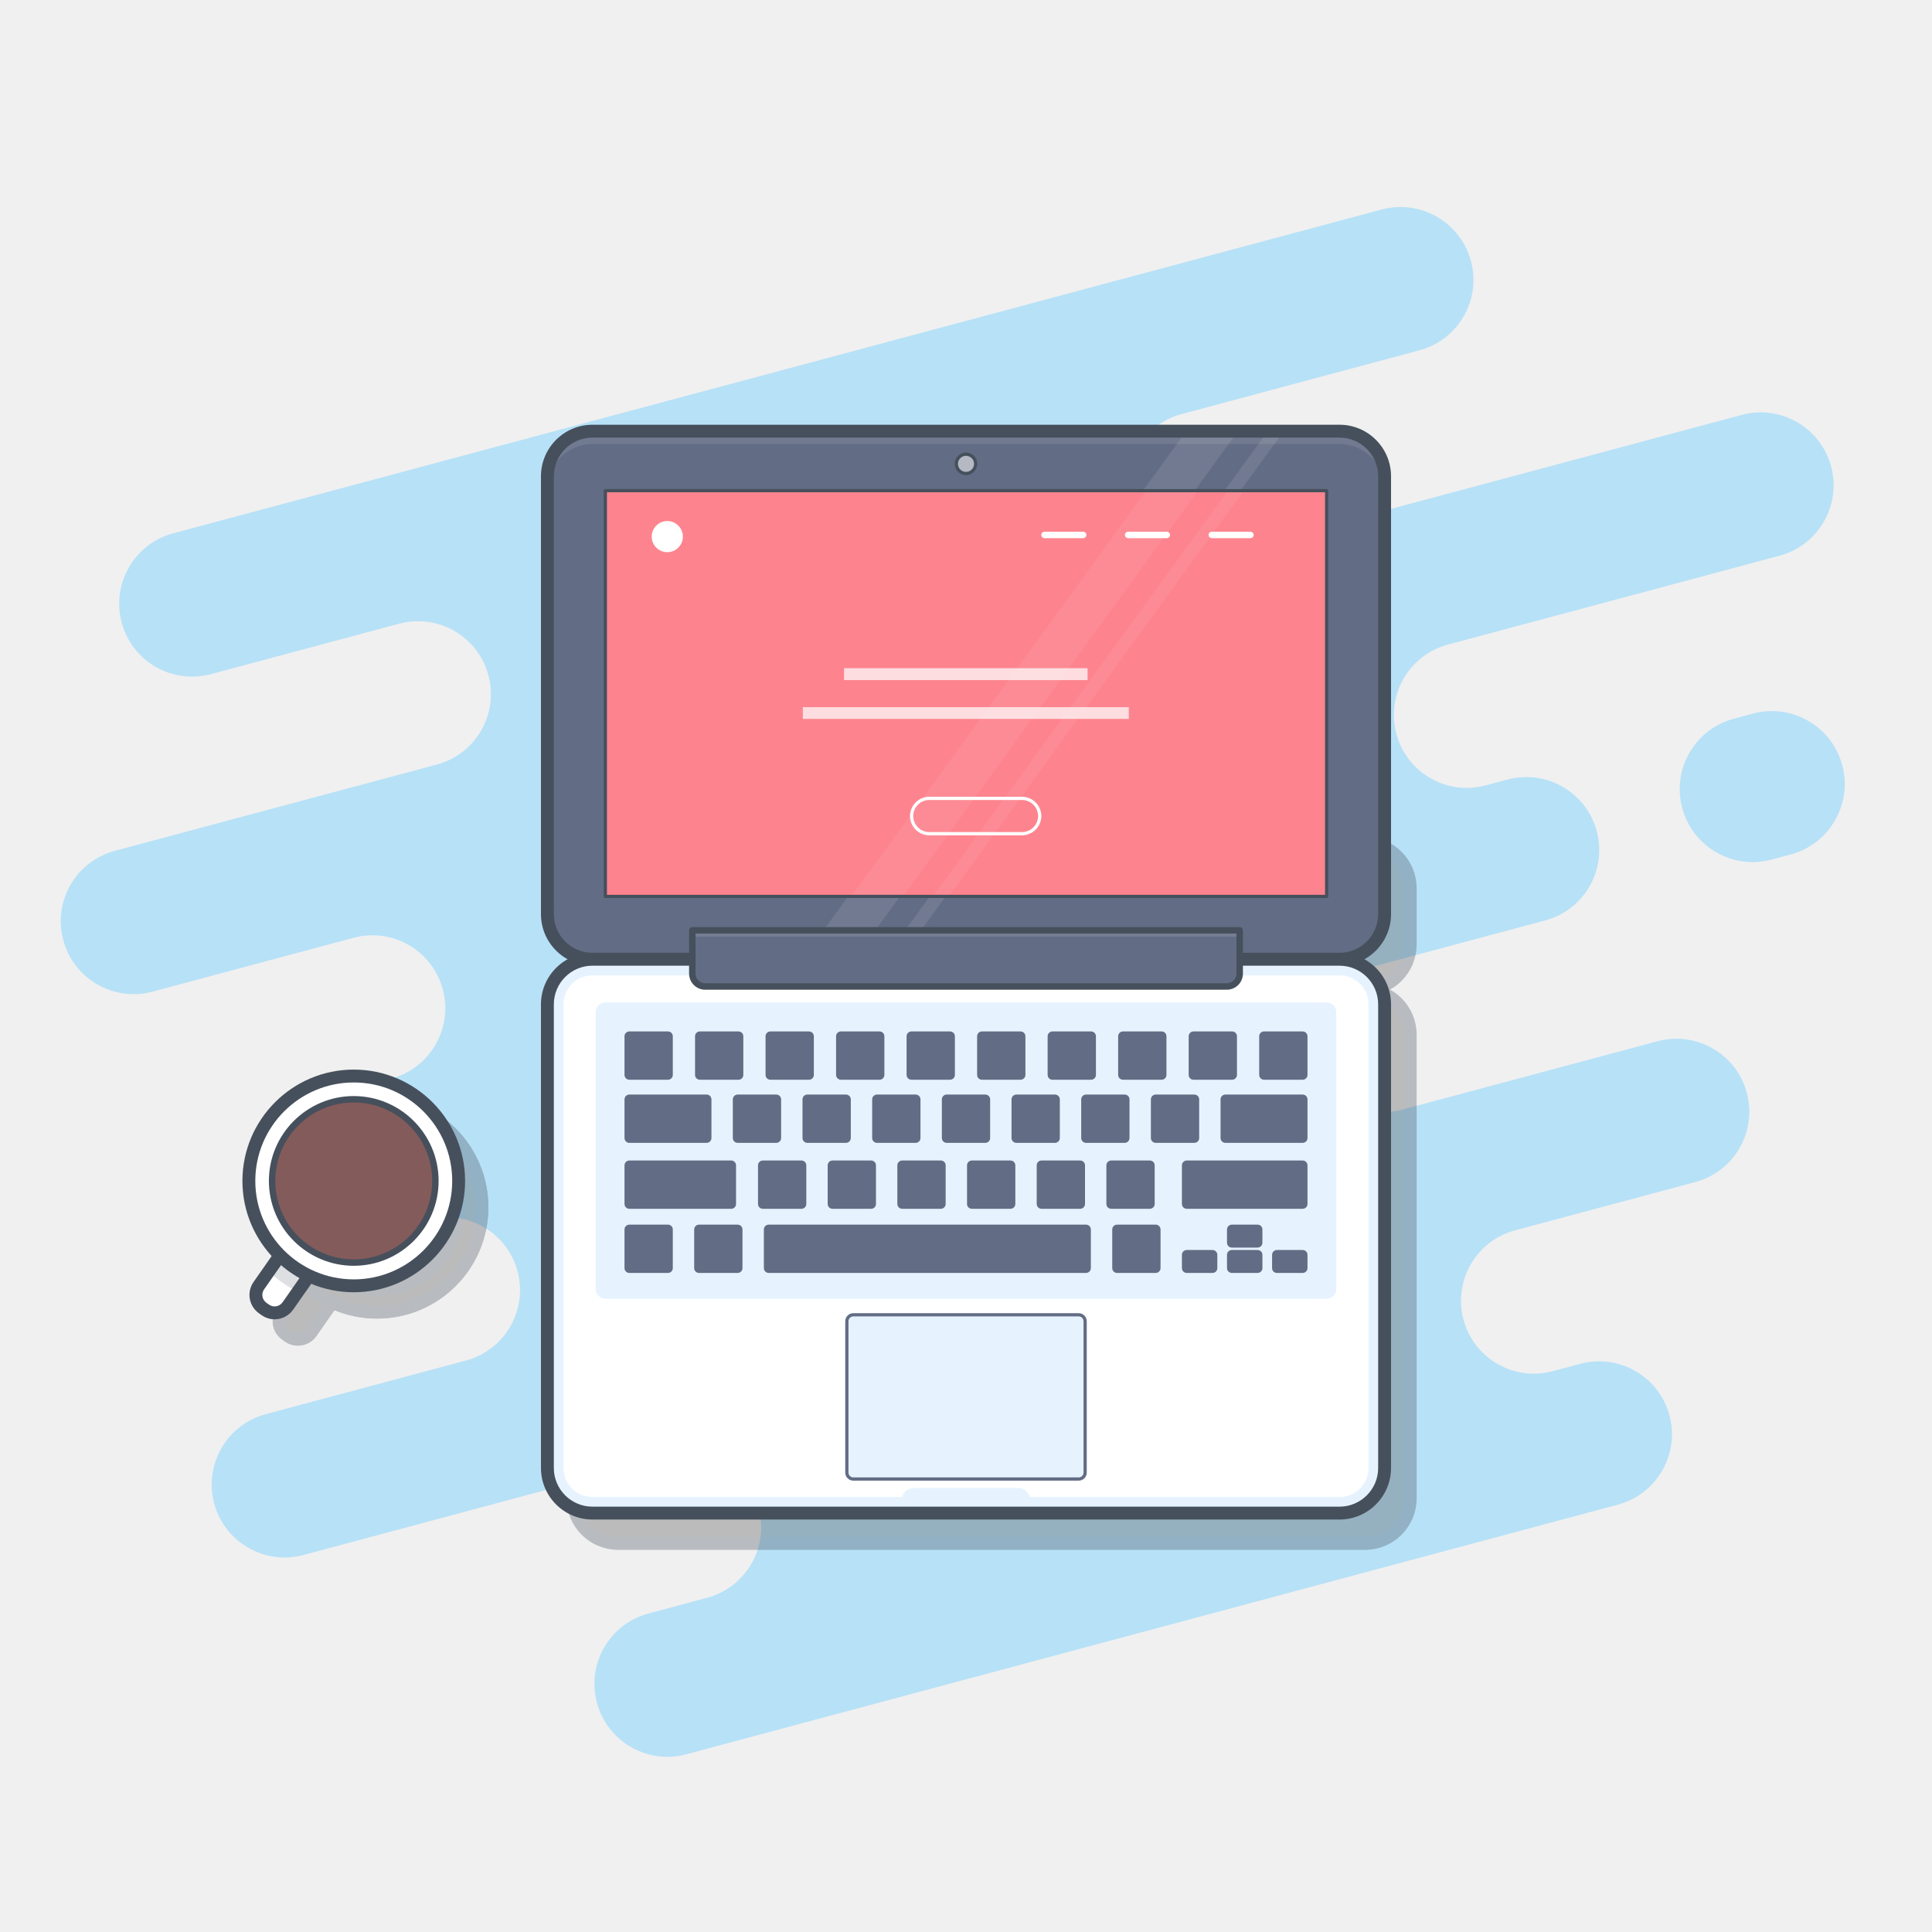
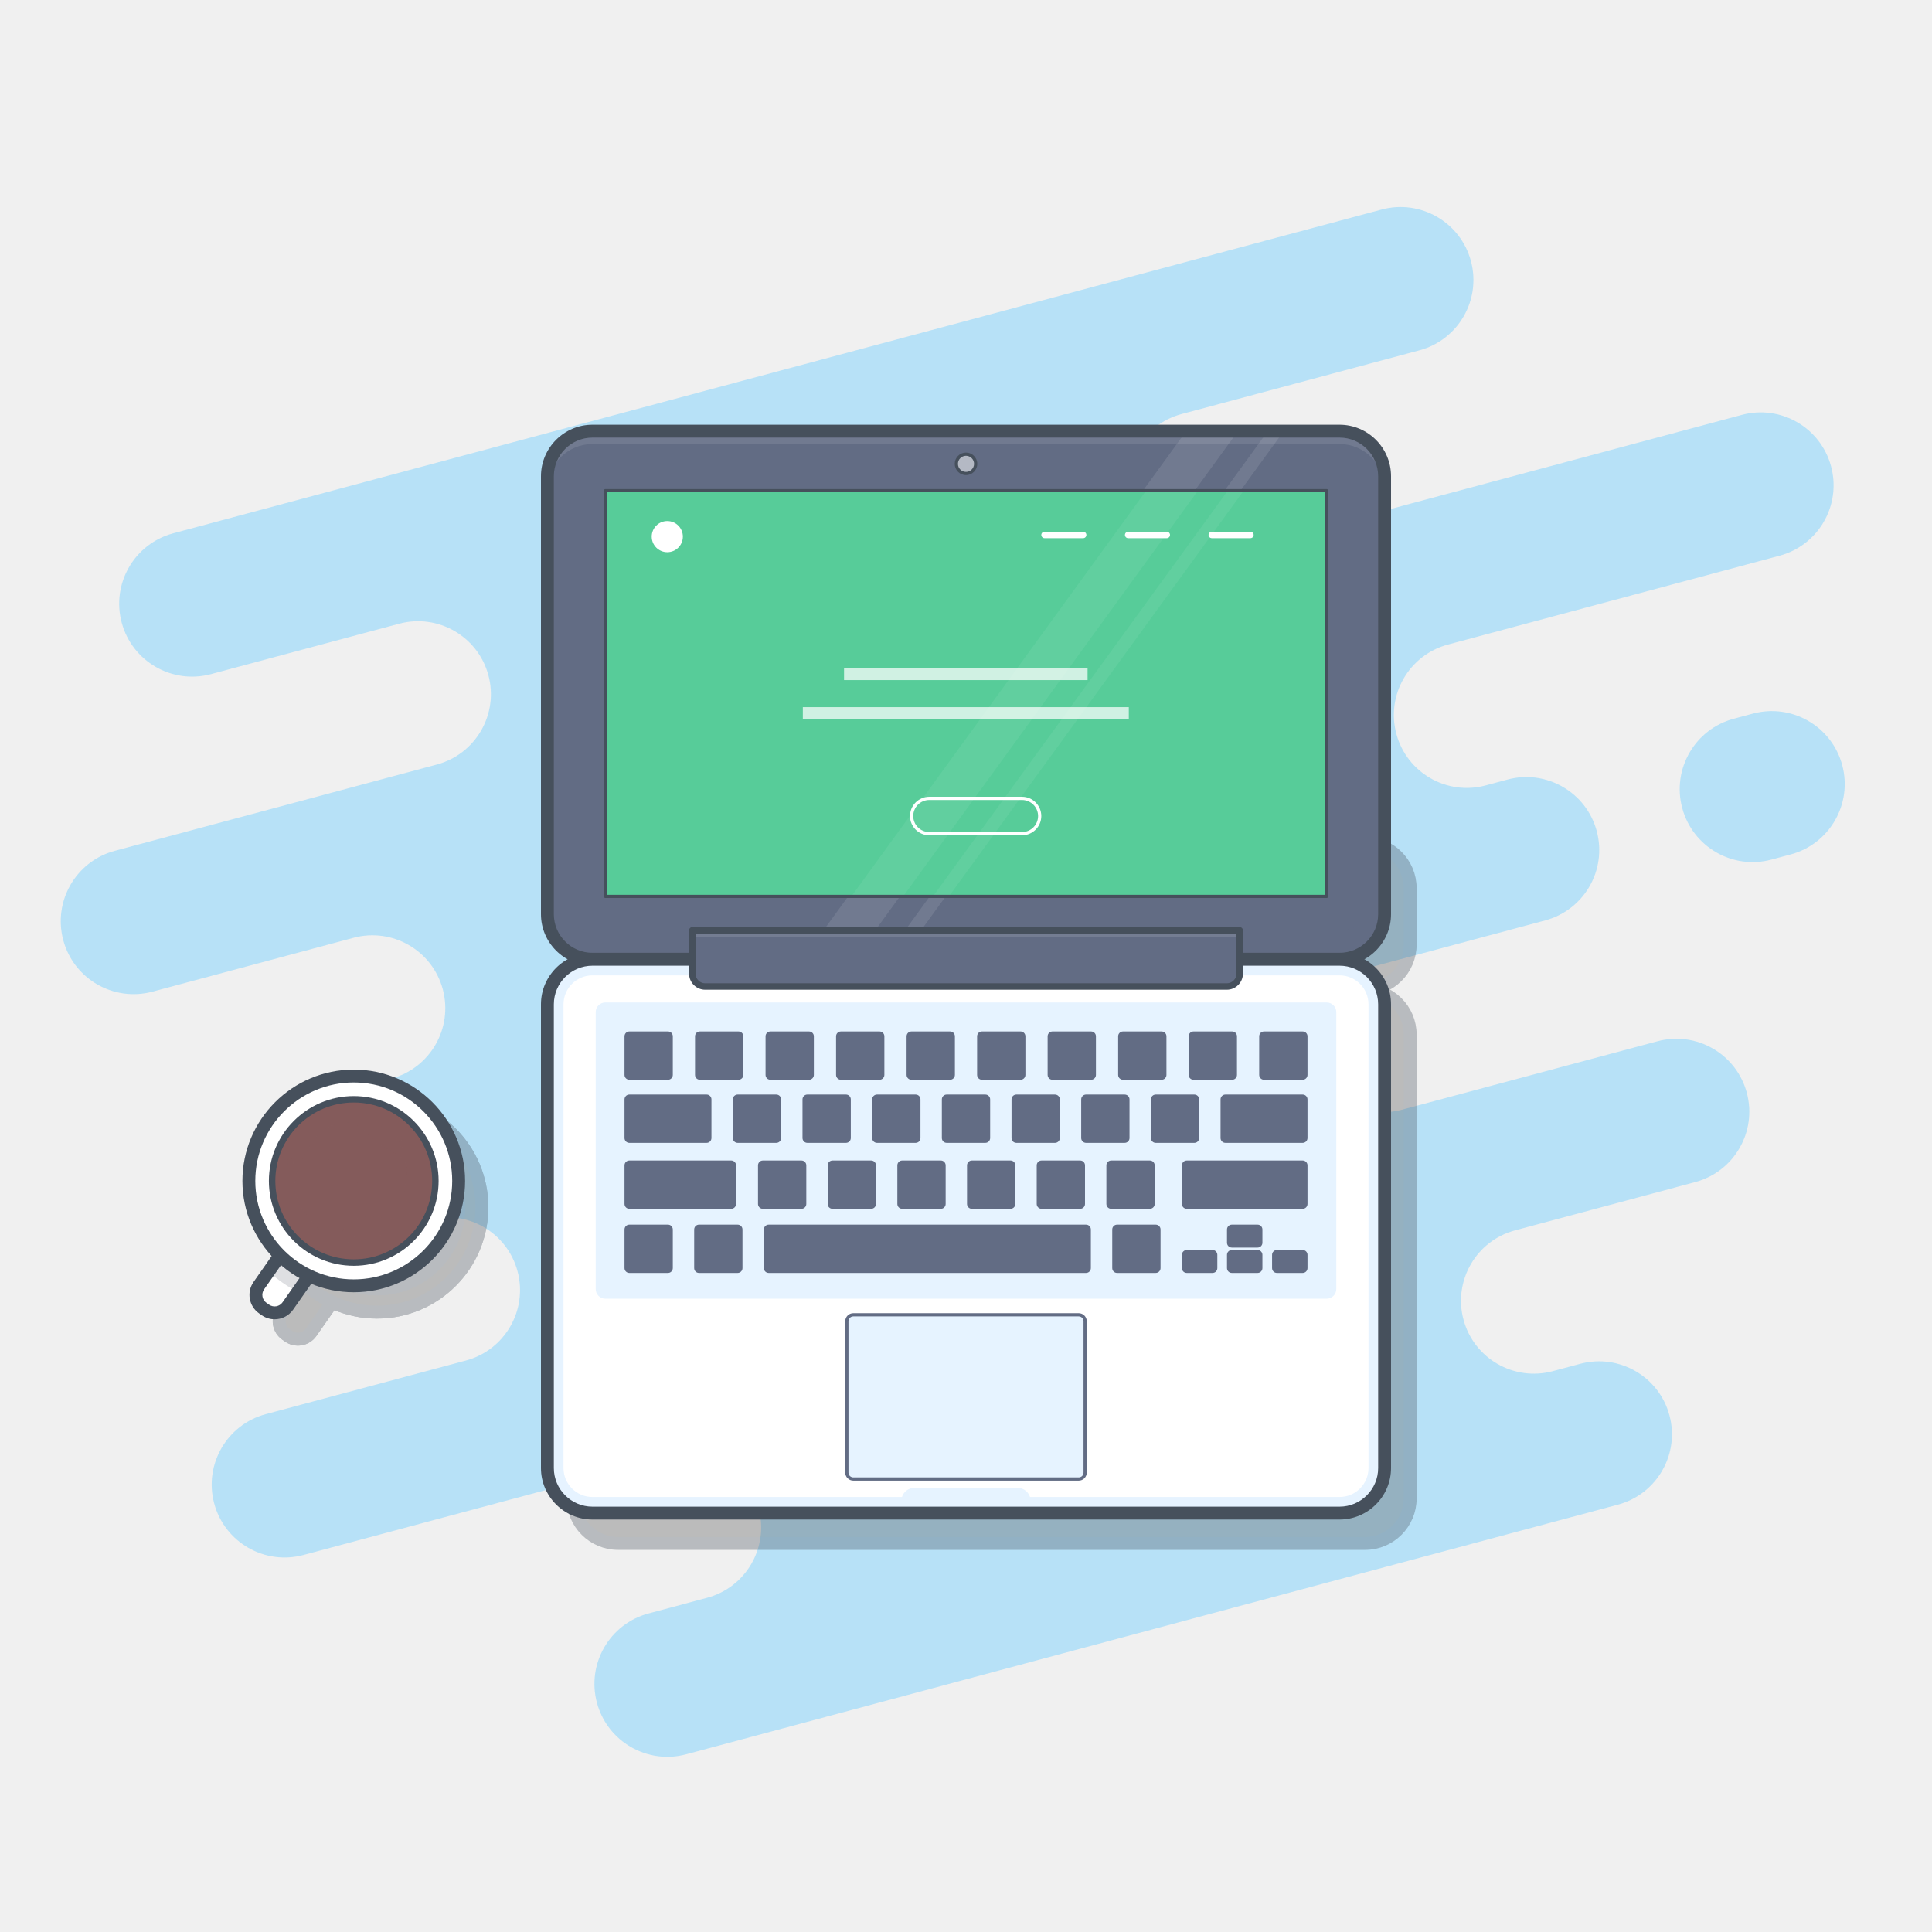
<svg xmlns="http://www.w3.org/2000/svg" xmlns:xlink="http://www.w3.org/1999/xlink" width="600" height="600">
  <style>.B{opacity:.33}.C{fill:#fff}.D{stroke-linejoin:round}.E{fill:#46505c}.F{stroke:#46505c}.G{stroke-width:2}.H{stroke-width:4}.I{stroke:#e6f3ff}.J{fill:#626c84}.K{fill:#e6f3ff}.L{fill:#4e4e4e}.M{stroke-miterlimit:10}</style>
  <g opacity=".47" fill="#76d1ff">
    <path d="M449.658 200.181l103-27.6c12.077-3.236 19.243-15.649 16.007-27.726h0c-3.236-12.077-15.649-19.243-27.726-16.007l-162.293 43.484c-12.077 3.236-24.49-3.931-27.726-16.007v-.001c-3.235-12.076 3.931-24.487 16.006-27.724l73.874-19.8c12.077-3.235 19.245-15.647 16.011-27.724l-.001-.002c-3.236-12.077-15.649-19.243-27.726-16.007L53.8 165.62c-12.076 3.235-19.243 15.647-16.008 27.724v.001c3.233 12.077 15.645 19.247 27.722 16.014l58.439-15.659c12.077-3.235 24.49 3.931 27.726 16.008h0c3.236 12.076-3.931 24.489-16.007 27.725l-100.021 26.8c-12.077 3.236-19.243 15.649-16.008 27.726h0c3.236 12.077 15.649 19.244 27.725 16.008l62.421-16.726c12.077-3.235 24.49 3.931 27.726 16.008h0c3.236 12.076-3.931 24.489-16.007 27.725l-4.43 1.187c-12.077 3.236-19.243 15.649-16.008 27.726l.004.013c3.235 12.077 15.648 19.244 27.725 16.009l4.201-1.125c12.076-3.236 24.489 3.931 27.725 16.007v.001a22.64 22.64 0 0 1-16.005 27.725l-62.192 16.664c-12.077 3.236-19.243 15.649-16.007 27.726h0c3.236 12.077 15.649 19.243 27.726 16.007l113.637-30.449c12.077-3.236 24.49 3.931 27.726 16.007v.001c3.236 12.077-3.93 24.49-16.007 27.726l-18.215 4.88c-12.076 3.237-19.242 15.65-16.007 27.726h0c3.235 12.076 15.648 19.243 27.724 16.008l289.352-77.531c12.077-3.236 19.243-15.649 16.007-27.726h0c-3.236-12.077-15.649-19.244-27.725-16.008l-8.513 2.281c-12.075 3.236-24.488-3.928-27.726-16.003h0c-3.235-12.077 3.933-24.49 16.009-27.725l55.972-15c12.077-3.236 19.244-15.649 16.008-27.725v-.001c-3.236-12.077-15.649-19.244-27.725-16.008L435.4 344.629c-12.077 3.236-24.49-3.931-27.726-16.007v-.001c-3.232-12.075 3.935-24.485 16.009-27.721l56.195-15.057c12.076-3.235 19.243-15.648 16.008-27.724l-.001-.002a22.64 22.64 0 0 0-27.717-16.019l-6.79 1.819c-12.077 3.236-24.49-3.93-27.726-16.007h0c-3.238-12.076 3.927-24.49 16.003-27.728zm88.774 23.03l5.957-1.597c12.078-3.238 24.493 3.928 27.732 16.005l.001.004c3.238 12.078-3.928 24.493-16.005 27.732l-5.957 1.597c-12.078 3.238-24.493-3.928-27.732-16.005l-.001-.004c-3.239-12.078 3.927-24.494 16.005-27.732z" />
  </g>
  <g class="B L">
    <use xlink:href="#B" stroke="#000" class="D" />
    <use xlink:href="#B" />
    <path opacity=".17" d="M191.95 261.845h232c7.732 0 14 6.268 14 14v20.438a8.55 8.55 0 0 1-8.549 8.549h0H186.5a8.55 8.55 0 0 1-8.549-8.549h0v-20.438c0-7.732 6.267-13.999 13.999-14z" />
    <use xlink:href="#B" class="D F H" />
    <path d="M195.95 266.969h224v34.941h-224z" />
    <path d="M195.95 266.969h224v34.941h-224z" class="D F" />
    <use xlink:href="#C" />
    <path d="M433.951 321.323v144a10 10 0 0 1-10 10h-232a10 10 0 0 1-10-10v-144a10 10 0 0 1 10-10h232a10 10 0 0 1 10 10z" class="G I M" />
    <path d="M291.9 471.5H324a4 4 0 0 1 4 4v3.82h0-40.1 0v-3.82a4 4 0 0 1 4-4z" />
    <use xlink:href="#C" class="D F H" />
    <path d="M195.95 320.743h224a3 3 0 0 1 3 3v86a3 3 0 0 1-3 3h-224a3 3 0 0 1-3-3v-86a3 3 0 0 1 3-3z" />
    <g stroke="#626c84" class="D">
      <use xlink:href="#D" />
      <use xlink:href="#D" x="-21.639" />
      <use xlink:href="#E" />
      <use xlink:href="#D" x="129.831" />
      <use xlink:href="#F" />
      <use xlink:href="#F" y="-7.875" />
      <use xlink:href="#F" x="14" />
      <use xlink:href="#F" x="-14" />
      <use xlink:href="#G" />
      <use xlink:href="#D" x="19.819" y="-19.92" />
      <use xlink:href="#D" x="41.458" y="-19.92" />
      <use xlink:href="#D" x="63.096" y="-19.92" />
      <use xlink:href="#D" x="84.735" y="-19.92" />
      <use xlink:href="#D" x="106.373" y="-19.92" />
      <use xlink:href="#D" x="128.012" y="-19.92" />
      <use xlink:href="#H" />
      <use xlink:href="#D" x="12" y="-40.4" />
      <use xlink:href="#I" />
      <use xlink:href="#D" x="33.638" y="-40.4" />
      <use xlink:href="#D" x="55.277" y="-40.4" />
      <use xlink:href="#D" x="76.915" y="-40.4" />
      <use xlink:href="#D" x="98.554" y="-40.4" />
      <use xlink:href="#D" x="120.193" y="-40.4" />
      <use xlink:href="#D" x="141.831" y="-40.4" />
      <use xlink:href="#I" x="185.109" />
      <use xlink:href="#D" x="0.262" y="-60" />
      <use xlink:href="#D" x="-21.639" y="-60" />
      <use xlink:href="#D" x="22.163" y="-60" />
      <use xlink:href="#D" x="44.064" y="-60" />
      <use xlink:href="#D" x="65.965" y="-60" />
      <use xlink:href="#D" x="87.866" y="-60" />
      <use xlink:href="#D" x="109.767" y="-60" />
      <use xlink:href="#D" x="131.668" y="-60" />
      <use xlink:href="#D" x="153.569" y="-60" />
      <use xlink:href="#D" x="175.47" y="-60" />
    </g>
    <use xlink:href="#D" />
    <use xlink:href="#D" x="-21.639" />
    <use xlink:href="#E" />
    <use xlink:href="#D" x="129.831" />
    <use xlink:href="#F" />
    <use xlink:href="#F" y="-7.875" />
    <use xlink:href="#F" x="14" />
    <use xlink:href="#F" x="-14" />
    <use xlink:href="#G" />
    <use xlink:href="#D" x="19.819" y="-19.92" />
    <use xlink:href="#D" x="41.458" y="-19.92" />
    <use xlink:href="#D" x="63.096" y="-19.92" />
    <use xlink:href="#D" x="84.735" y="-19.92" />
    <use xlink:href="#D" x="106.373" y="-19.92" />
    <use xlink:href="#D" x="128.012" y="-19.92" />
    <use xlink:href="#H" />
    <use xlink:href="#D" x="12" y="-40.4" />
    <use xlink:href="#I" />
    <use xlink:href="#D" x="33.638" y="-40.4" />
    <use xlink:href="#D" x="55.277" y="-40.4" />
    <use xlink:href="#D" x="76.915" y="-40.4" />
    <use xlink:href="#D" x="98.554" y="-40.4" />
    <use xlink:href="#D" x="120.193" y="-40.4" />
    <use xlink:href="#D" x="141.831" y="-40.4" />
    <use xlink:href="#I" x="185.109" />
    <use xlink:href="#D" x="0.262" y="-60" />
    <use xlink:href="#D" x="-21.639" y="-60" />
    <use xlink:href="#D" x="22.163" y="-60" />
    <use xlink:href="#D" x="44.064" y="-60" />
    <use xlink:href="#D" x="65.965" y="-60" />
    <use xlink:href="#D" x="87.866" y="-60" />
    <use xlink:href="#D" x="109.767" y="-60" />
    <use xlink:href="#D" x="131.668" y="-60" />
    <use xlink:href="#D" x="153.569" y="-60" />
    <use xlink:href="#D" x="175.47" y="-60" />
    <path d="M222.95 298.339h170 0v13.446a4 4 0 0 1-4 4h-162a4 4 0 0 1-4-4v-13.446h0 0z" />
    <path opacity=".25" d="M388.95 311.784h-162a4 4 0 0 1-4-4v4a4 4 0 0 0 4 4h162a4 4 0 0 0 4-4v-4a4 4 0 0 1-4 4z" />
    <path d="M222.95 298.339h170 0v13.446a4 4 0 0 1-4 4h-162a4 4 0 0 1-4-4v-13.446h0 0z" class="D F G" />
    <use xlink:href="#J" />
    <use xlink:href="#J" stroke="#626c84" class="D" />
  </g>
  <g class="B D F H L">
    <use xlink:href="#K" />
    <use xlink:href="#K" />
    <circle cx="117.084" cy="374.922" r="32.576" />
    <circle cx="117.084" cy="374.922" r="32.576" />
    <circle cx="117.084" cy="374.922" r="25.355" />
    <circle cx="117.084" cy="374.922" r="25.355" />
    <path d="M100.509 369.659l1.08-2.246c1.7-3.332 3.733-6.786 6.978-8.827 2.755-1.734 6.608-2.413 9.594-.879 2.59 1.33 4.151 4.065 6.514 5.767a42.73 42.73 0 0 0 4.954 2.605c1.723.775 3.086 2.177 3.813 3.921.8 2.444-.519 5.052-.532 7.624a7.58 7.58 0 0 0 1.137 4.017 3.91 3.91 0 0 1 .875 1.979 2.6 2.6 0 0 1-1.715 2.06c-2.626 1.241-5.693.793-8.581.481s-6.086-.378-8.369 1.418a24.34 24.34 0 0 0-2.589 2.792c-1.248 1.871-3.776 2.376-5.647 1.128a4.12 4.12 0 0 1-.603-.491 26.78 26.78 0 0 1-5.326-6.041 16.42 16.42 0 0 1-3.173-6.557c-.519-2.975.346-5.952 1.59-8.751z" class="B" />
    <circle cx="122.212" cy="392.543" r="1.574" class="B" />
    <circle cx="118.115" cy="393.124" r="1.09" class="B" />
    <circle cx="125.931" cy="391.079" r=".988" class="B" />
    <circle cx="114.667" cy="393.532" r=".708" class="B" />
    <circle cx="129.052" cy="390.035" r=".432" class="B" />
    <circle cx="97.409" cy="368.931" r="1.014" class="B" />
    <circle cx="125.014" cy="357.133" r=".954" class="B" />
    <circle cx="131.215" cy="361.833" r=".864" class="B" />
    <circle cx="131.924" cy="364.281" r=".378" class="B" />
  </g>
  <path d="M80.376 399.281l7.721-11.031c.219-.313.651-.389.964-.17l7.878 5.514c.313.219.389.651.17.964l-7.721 11.031a5 5 0 0 1-6.963 1.229l-.819-.573a5 5 0 0 1-1.23-6.964z" class="C G I M" />
  <path opacity=".18" d="M89.06 388.081c-.313-.218-.744-.142-.963.171l-3.477 4.966c1.333 1.27 2.76 2.438 4.269 3.494s3.094 1.996 4.742 2.815l3.477-4.968a.69.69 0 0 0-.168-.961l-7.88-5.517z" class="D F H L" />
  <path d="M85.281 409.719a6.95 6.95 0 0 1-4.003-1.263l-.819-.573a7.01 7.01 0 0 1-1.721-9.749h0l7.721-11.031c.851-1.215 2.532-1.513 3.748-.663l7.88 5.515c1.217.854 1.512 2.537.66 3.751l-7.72 11.029c-1.36 1.943-3.536 2.984-5.746 2.984zm-3.266-9.292c-.949 1.355-.618 3.23.737 4.179l.819.573c1.355.947 3.23.617 4.178-.737l6.971-9.96-5.735-4.014-6.97 9.959zm13.455-7.017h0z" class="E" />
  <circle cx="109.862" cy="366.746" r="32.576" class="C G I" />
  <path d="M109.862 401.322c-19.065 0-34.576-15.511-34.576-34.576s15.511-34.576 34.576-34.576 34.576 15.511 34.576 34.576-15.511 34.576-34.576 34.576zm0-65.152c-16.859 0-30.576 13.717-30.576 30.576s13.716 30.576 30.576 30.576 30.576-13.717 30.576-30.576-13.716-30.576-30.576-30.576z" class="E" />
  <circle fill="#845b5b" cx="109.862" cy="366.746" r="25.355" />
  <path d="M109.862 393.101c-14.532 0-26.355-11.822-26.355-26.354s11.823-26.355 26.355-26.355 26.355 11.823 26.355 26.355-11.823 26.354-26.355 26.354zm0-50.71c-13.429 0-24.355 10.926-24.355 24.355S96.433 391.1 109.862 391.1s24.355-10.926 24.355-24.354-10.926-24.355-24.355-24.355z" class="E" />
  <g fill="#845b5b">
    <path d="M93.287 361.482l1.08-2.246c1.7-3.331 3.734-6.785 6.978-8.827 2.756-1.734 6.608-2.412 9.594-.879 2.59 1.33 4.151 4.066 6.514 5.767a42.78 42.78 0 0 0 4.955 2.6c1.722.775 3.085 2.176 3.813 3.918.8 2.445-.519 5.053-.533 7.624a7.58 7.58 0 0 0 1.137 4.017c.472.564.776 1.25.876 1.979a2.6 2.6 0 0 1-1.715 2.061c-2.627 1.24-5.694.793-8.582.48s-6.085-.377-8.369 1.418a24.43 24.43 0 0 0-2.589 2.792c-1.248 1.871-3.777 2.376-5.649 1.128-.216-.144-.417-.308-.601-.49-2.07-1.734-3.865-3.771-5.326-6.042-1.534-1.919-2.617-4.158-3.17-6.552-.527-2.972.344-5.949 1.587-8.748z" class="B" />
    <circle cx="114.99" cy="384.366" r="1.574" class="B" />
    <circle cx="110.893" cy="384.947" r="1.09" class="B" />
    <circle cx="118.709" cy="382.903" r=".988" class="B" />
    <circle cx="107.445" cy="385.356" r=".708" class="B" />
    <circle cx="121.83" cy="381.859" r=".432" class="B" />
    <circle cx="90.187" cy="360.755" r="1.014" class="B" />
    <circle cx="117.792" cy="348.956" r=".954" class="B" />
    <circle cx="123.993" cy="353.656" r=".864" class="B" />
    <circle cx="124.702" cy="356.104" r=".378" class="B" />
    <circle cx="112.084" cy="368.84" r="2" />
    <circle cx="105.57" cy="361.159" r="3.5" />
  </g>
  <path d="M416 298.404H184a14.52 14.52 0 0 1-14.5-14.5v-136a14.52 14.52 0 0 1 14.5-14.5h232a14.52 14.52 0 0 1 14.5 14.5v136a14.52 14.52 0 0 1-14.5 14.5zm-232-164a13.52 13.52 0 0 0-13.5 13.5v136a13.52 13.52 0 0 0 13.5 13.5h232a13.52 13.52 0 0 0 13.5-13.5v-136a13.52 13.52 0 0 0-13.5-13.5H184z" />
  <g class="J">
    <use xlink:href="#L" />
    <use xlink:href="#L" />
    <path opacity=".17" d="M184 133.904h232c7.732 0 14 6.268 14 14V274.92c0 7.732-6.268 14-14 14H184c-7.732 0-14-6.268-14-14V147.904c0-7.732 6.268-14 14-14z" />
  </g>
  <path opacity=".1" d="M184 137.9h232c7.732 0 14 6.268 14 14v132h0v-136c0-7.732-6.268-14-14-14H184c-7.732 0-14 6.268-14 14v4c0-7.732 6.268-14 14-14z" class="C" />
  <g opacity=".1" class="C">
    <path d="M249.227 297.904h16.069l119.153-164H368.38zm25.339 0h4.944l119.154-164h-4.945z" />
  </g>
  <path d="M416 299.904H184c-8.822 0-16-7.178-16-16v-136c0-8.822 7.178-16 16-16h232c8.822 0 16 7.178 16 16v136c0 8.822-7.178 16-16 16zm-232-164c-6.617 0-12 5.383-12 12v136c0 6.617 5.383 12 12 12h232c6.617 0 12-5.383 12-12v-136c0-6.617-5.383-12-12-12H184z" class="E" />
-   <path fill="#fd848e" d="M188 152.384h224v126H188z" />
+   <path fill="#57cc99" d="M188 152.384h224v126H188z" />
  <g opacity=".06" class="C">
    <path d="M264.409 278.384h16.069l91.544-126h-16.069zm25.339 0h4.945l91.544-126h-4.944z" />
  </g>
  <path d="M412 278.884H188a.5.5 0 0 1-.5-.5v-126a.5.5 0 0 1 .5-.5h224a.5.5 0 0 1 .5.5v126a.5.5 0 0 1-.5.5zm-223.5-1h223v-125h-223v125z" class="E" />
  <path d="M184 297.904h232c7.732 0 14 6.268 14 14v144c0 7.732-6.268 14-14 14H184c-7.732 0-14-6.268-14-14v-144c0-7.732 6.268-14 14-14z" class="K" />
  <path d="M426 311.904v144a10 10 0 0 1-10 10H184a10 10 0 0 1-10-10v-144a10 10 0 0 1 10-10h232a10 10 0 0 1 10 10z" class="C G I M" />
  <path d="M283.949 462.084h32.1a4 4 0 0 1 4 4v3.82h0-40.1 0v-3.82a4 4 0 0 1 4-4z" class="K" />
  <path d="M416 471.904H184c-8.822 0-16-7.178-16-16v-144c0-8.822 7.178-16 16-16h232c8.822 0 16 7.178 16 16v144c0 8.823-7.178 16-16 16zm-232-172c-6.617 0-12 5.383-12 12v144c0 6.617 5.383 12 12 12h232c6.617 0 12-5.383 12-12v-144c0-6.617-5.383-12-12-12H184z" class="E" />
  <path d="M188 311.323h224a3 3 0 0 1 3 3v86a3 3 0 0 1-3 3H188a3 3 0 0 1-3-3v-86a3 3 0 0 1 3-3z" class="K" />
  <g class="J">
    <use xlink:href="#M" />
    <use xlink:href="#M" x="-21.638" />
    <path d="M337.277 395.323h-98.554a1.5 1.5 0 0 1-1.5-1.5v-12a1.5 1.5 0 0 1 1.5-1.5h98.554a1.5 1.5 0 0 1 1.5 1.5v12a1.5 1.5 0 0 1-1.5 1.5zm-98.554-14a.5.5 0 0 0-.5.5v12a.5.5 0 0 0 .5.5h98.554a.5.5 0 0 0 .5-.5v-12a.5.5 0 0 0-.5-.5h-98.554z" />
    <use xlink:href="#M" x="129.832" />
    <use xlink:href="#N" />
    <use xlink:href="#N" y="-7.875" />
    <use xlink:href="#N" x="14" />
    <use xlink:href="#N" x="-14" />
    <path d="M227.085 375.404h-31.639a1.5 1.5 0 0 1-1.5-1.5v-12a1.5 1.5 0 0 1 1.5-1.5h31.639a1.5 1.5 0 0 1 1.5 1.5v12a1.5 1.5 0 0 1-1.5 1.5zm-31.639-14a.5.5 0 0 0-.5.5v12a.5.5 0 0 0 .5.5h31.639a.5.5 0 0 0 .5-.5v-12a.5.5 0 0 0-.5-.5h-31.639z" />
    <use xlink:href="#M" x="19.82" y="-19.919" />
    <use xlink:href="#M" x="41.458" y="-19.919" />
    <use xlink:href="#M" x="63.097" y="-19.919" />
    <path d="M313.819 375.404h-12a1.5 1.5 0 0 1-1.5-1.5v-12a1.5 1.5 0 0 1 1.5-1.5h12a1.5 1.5 0 0 1 1.5 1.5v12a1.5 1.5 0 0 1-1.5 1.5zm-12-14a.5.5 0 0 0-.501.5v12a.5.5 0 0 0 .501.5h12a.5.5 0 0 0 .5-.5v-12a.5.5 0 0 0-.5-.5h-12z" />
    <use xlink:href="#M" x="106.374" y="-19.919" />
    <use xlink:href="#M" x="128.012" y="-19.919" />
    <path d="M404.554 375.404h-36a1.5 1.5 0 0 1-1.5-1.5v-12a1.5 1.5 0 0 1 1.5-1.5h36a1.5 1.5 0 0 1 1.5 1.5v12a1.5 1.5 0 0 1-1.5 1.5zm-36-14a.5.5 0 0 0-.5.5v12a.5.5 0 0 0 .5.5h36a.5.5 0 0 0 .5-.5v-12a.5.5 0 0 0-.5-.5h-36z" />
    <use xlink:href="#M" x="12" y="-40.399" />
    <use xlink:href="#O" />
    <use xlink:href="#M" x="33.639" y="-40.399" />
    <use xlink:href="#M" x="55.277" y="-40.399" />
    <use xlink:href="#M" x="76.916" y="-40.399" />
    <use xlink:href="#M" x="98.555" y="-40.399" />
    <use xlink:href="#M" x="120.193" y="-40.399" />
    <use xlink:href="#M" x="141.832" y="-40.399" />
    <use xlink:href="#O" x="185.108" />
    <use xlink:href="#M" x="0.263" y="-60" />
    <use xlink:href="#M" x="-21.638" y="-60" />
    <use xlink:href="#M" x="22.164" y="-60" />
    <use xlink:href="#M" x="44.065" y="-60" />
    <use xlink:href="#M" x="65.966" y="-60" />
    <use xlink:href="#M" x="87.866" y="-60" />
    <use xlink:href="#M" x="109.767" y="-60" />
    <use xlink:href="#M" x="131.668" y="-60" />
    <use xlink:href="#M" x="153.569" y="-60" />
    <use xlink:href="#M" x="175.47" y="-60" />
    <use xlink:href="#D" x="-7.951" y="-9.42" />
    <use xlink:href="#D" x="-29.589" y="-9.42" />
    <use xlink:href="#E" x="-7.95" y="-9.42" />
    <use xlink:href="#D" x="121.881" y="-9.42" />
    <use xlink:href="#F" x="-7.951" y="-9.42" />
    <use xlink:href="#F" x="-7.951" y="-17.295" />
    <use xlink:href="#F" x="6.049" y="-9.42" />
    <use xlink:href="#F" x="-21.951" y="-9.42" />
    <use xlink:href="#G" x="-7.95" y="-9.419" />
    <use xlink:href="#D" x="11.869" y="-29.339" />
    <use xlink:href="#D" x="33.507" y="-29.339" />
    <use xlink:href="#D" x="55.146" y="-29.339" />
    <use xlink:href="#D" x="76.784" y="-29.339" />
    <use xlink:href="#D" x="98.423" y="-29.339" />
    <use xlink:href="#D" x="120.061" y="-29.339" />
    <use xlink:href="#H" x="-7.951" y="-9.419" />
    <use xlink:href="#D" x="4.049" y="-49.819" />
    <use xlink:href="#I" x="-7.95" y="-9.419" />
    <use xlink:href="#D" x="25.688" y="-49.819" />
    <use xlink:href="#D" x="47.326" y="-49.819" />
    <use xlink:href="#D" x="68.965" y="-49.819" />
    <use xlink:href="#D" x="90.604" y="-49.819" />
    <use xlink:href="#D" x="112.242" y="-49.819" />
    <use xlink:href="#D" x="133.881" y="-49.819" />
    <use xlink:href="#I" x="177.158" y="-9.419" />
    <use xlink:href="#D" x="-7.688" y="-69.42" />
    <use xlink:href="#D" x="-29.589" y="-69.42" />
    <use xlink:href="#D" x="14.213" y="-69.42" />
    <use xlink:href="#D" x="36.114" y="-69.42" />
    <use xlink:href="#D" x="58.015" y="-69.42" />
    <use xlink:href="#D" x="79.915" y="-69.42" />
    <use xlink:href="#D" x="101.816" y="-69.42" />
    <use xlink:href="#D" x="123.717" y="-69.42" />
    <use xlink:href="#D" x="145.618" y="-69.42" />
    <use xlink:href="#D" x="167.519" y="-69.42" />
    <path d="M215 288.92h170 0v13.446a4 4 0 0 1-4 4H219a4 4 0 0 1-4-4V288.92h0z" />
  </g>
  <path opacity=".12" d="M215 288.92h170v2H215z" class="C" />
  <path opacity=".25" d="M381 302.365H219a4 4 0 0 1-4-4v4a4 4 0 0 0 4 4h162a4 4 0 0 0 4-4v-4a4 4 0 0 1-4 4z" class="J" />
  <path d="M381 307.366H219c-2.757 0-5-2.243-5-5V288.92a1 1 0 0 1 1-1h170a1 1 0 0 1 1 1v13.446c0 2.757-2.243 5-5 5zM216 289.92v12.446c0 1.654 1.346 3 3 3h162c1.654 0 3-1.346 3-3V289.92H216z" class="E" />
  <use xlink:href="#J" x="-7.951" y="-9.42" class="K" />
  <path d="M335 459.823h-70c-1.378 0-2.5-1.121-2.5-2.5v-47c0-1.379 1.122-2.5 2.5-2.5h70c1.379 0 2.5 1.121 2.5 2.5v47c0 1.379-1.121 2.5-2.5 2.5zm-70-51a1.5 1.5 0 0 0-1.5 1.5v47a1.5 1.5 0 0 0 1.5 1.5h70a1.5 1.5 0 0 0 1.5-1.5v-47a1.5 1.5 0 0 0-1.5-1.5h-70z" class="J" />
  <circle opacity=".52" cx="300" cy="144.052" r="3" class="C" />
  <path d="M300 147.552c-1.93 0-3.5-1.57-3.5-3.5s1.57-3.5 3.5-3.5 3.5 1.57 3.5 3.5-1.57 3.5-3.5 3.5zm0-6c-1.378 0-2.5 1.122-2.5 2.5s1.122 2.5 2.5 2.5 2.5-1.122 2.5-2.5-1.121-2.5-2.5-2.5z" class="E" />
  <g class="C">
    <use xlink:href="#P" />
    <use xlink:href="#P" x="25.974" />
    <use xlink:href="#P" x="-25.973" />
    <circle cx="207.233" cy="166.65" r="4.837" />
  </g>
  <g opacity=".72" class="C">
    <path d="M249.324 219.611h101.234v3.645H249.324zm12.803-12.098h75.629v3.698h-75.629z" />
  </g>
  <path d="M317.405 259.407h-28.812a5.99 5.99 0 0 1-5.981-5.981 5.99 5.99 0 0 1 5.981-5.981h28.812a5.99 5.99 0 0 1 5.98 5.981 5.99 5.99 0 0 1-5.98 5.981zm-28.811-10.962a4.99 4.99 0 0 0-4.981 4.981 4.99 4.99 0 0 0 4.981 4.981h28.812a4.99 4.99 0 0 0 4.98-4.981 4.99 4.99 0 0 0-4.98-4.981h-28.812z" class="C" />
  <defs>
    <path id="B" d="M191.95 261.845h232c7.732 0 14 6.268 14 14v17.478c0 7.732-6.268 14-14 14h-232c-7.732 0-14-6.268-14-14v-17.478c0-7.732 6.268-14 14-14z" />
    <path id="C" d="M191.951 307.323h232c7.732 0 14 6.268 14 14v144c0 7.732-6.268 14-14 14h-232c-7.732 0-14-6.268-14-14v-144c0-7.732 6.268-14 14-14z" />
    <path id="D" d="M225.035 390.243h12a1 1 0 0 1 1 1v12a1 1 0 0 1-1 1h-12a1 1 0 0 1-1-1v-12a1 1 0 0 1 1-1z" />
    <path id="E" d="M246.673 390.243h98.554a1 1 0 0 1 1 1v12a1 1 0 0 1-1 1h-98.554a1 1 0 0 1-1-1v-12a1 1 0 0 1 1-1z" />
    <path id="F" d="M390.505 398.118h8a1 1 0 0 1 1 1v4.125a1 1 0 0 1-1 1h-8a1 1 0 0 1-1-1v-4.125a1 1 0 0 1 1-1z" />
    <path id="G" d="M203.396 370.323h31.639a1 1 0 0 1 1 1v12a1 1 0 0 1-1 1h-31.639a1 1 0 0 1-1-1v-12a1 1 0 0 1 1-1z" />
    <path id="H" d="M376.505 370.323h36a1 1 0 0 1 1 1v12a1 1 0 0 1-1 1h-36a1 1 0 0 1-1-1v-12a1 1 0 0 1 1-1z" />
    <path id="I" d="M203.396 349.843h24a1 1 0 0 1 1 1v12a1 1 0 0 1-1 1h-24a1 1 0 0 1-1-1v-12a1 1 0 0 1 1-1z" />
    <path id="J" d="M272.951 417.743h70a2 2 0 0 1 2 2v47a2 2 0 0 1-2 2h-70a2 2 0 0 1-2-2v-47a2 2 0 0 1 2-2z" />
    <path id="K" d="M87.598 407.458l7.722-11.032c.219-.313.651-.389.964-.17l7.878 5.514c.313.219.389.651.17.964l-7.722 11.032a5 5 0 0 1-6.963 1.229l-.819-.573a5 5 0 0 1-1.23-6.964z" />
    <path id="L" d="M184 133.904h232c7.732 0 14 6.268 14 14v136c0 7.732-6.268 14-14 14H184c-7.732 0-14-6.268-14-14v-136c0-7.732 6.268-14 14-14z" />
    <path id="M" d="M229.084 395.323h-12a1.5 1.5 0 0 1-1.5-1.5v-12a1.5 1.5 0 0 1 1.5-1.5h12a1.5 1.5 0 0 1 1.5 1.5v12a1.5 1.5 0 0 1-1.5 1.5zm-12-14a.5.5 0 0 0-.5.5v12a.5.5 0 0 0 .5.5h12a.5.5 0 0 0 .5-.5v-12a.5.5 0 0 0-.5-.5h-12z" />
    <path id="N" d="M390.554 395.323h-8a1.5 1.5 0 0 1-1.5-1.5v-4.125a1.5 1.5 0 0 1 1.5-1.5h8a1.5 1.5 0 0 1 1.5 1.5v4.125a1.5 1.5 0 0 1-1.5 1.5zm-8-6.125a.5.5 0 0 0-.5.5v4.125a.5.5 0 0 0 .5.5h8a.5.5 0 0 0 .5-.5v-4.125a.5.5 0 0 0-.5-.5h-8z" />
    <path id="O" d="M219.446 354.924h-24a1.5 1.5 0 0 1-1.5-1.5v-12a1.5 1.5 0 0 1 1.5-1.5h24a1.5 1.5 0 0 1 1.5 1.5v12a1.5 1.5 0 0 1-1.5 1.5zm-24-14a.5.5 0 0 0-.5.5v12a.5.5 0 0 0 .5.5h24a.5.5 0 0 0 .5-.5v-12a.5.5 0 0 0-.5-.5h-24z" />
    <path id="P" d="M350.36 165.129h12a1 1 0 0 1 1 1h0a1 1 0 0 1-1 1h-12a1 1 0 0 1-1-1h0a1 1 0 0 1 1-1z" />
  </defs>
</svg>
